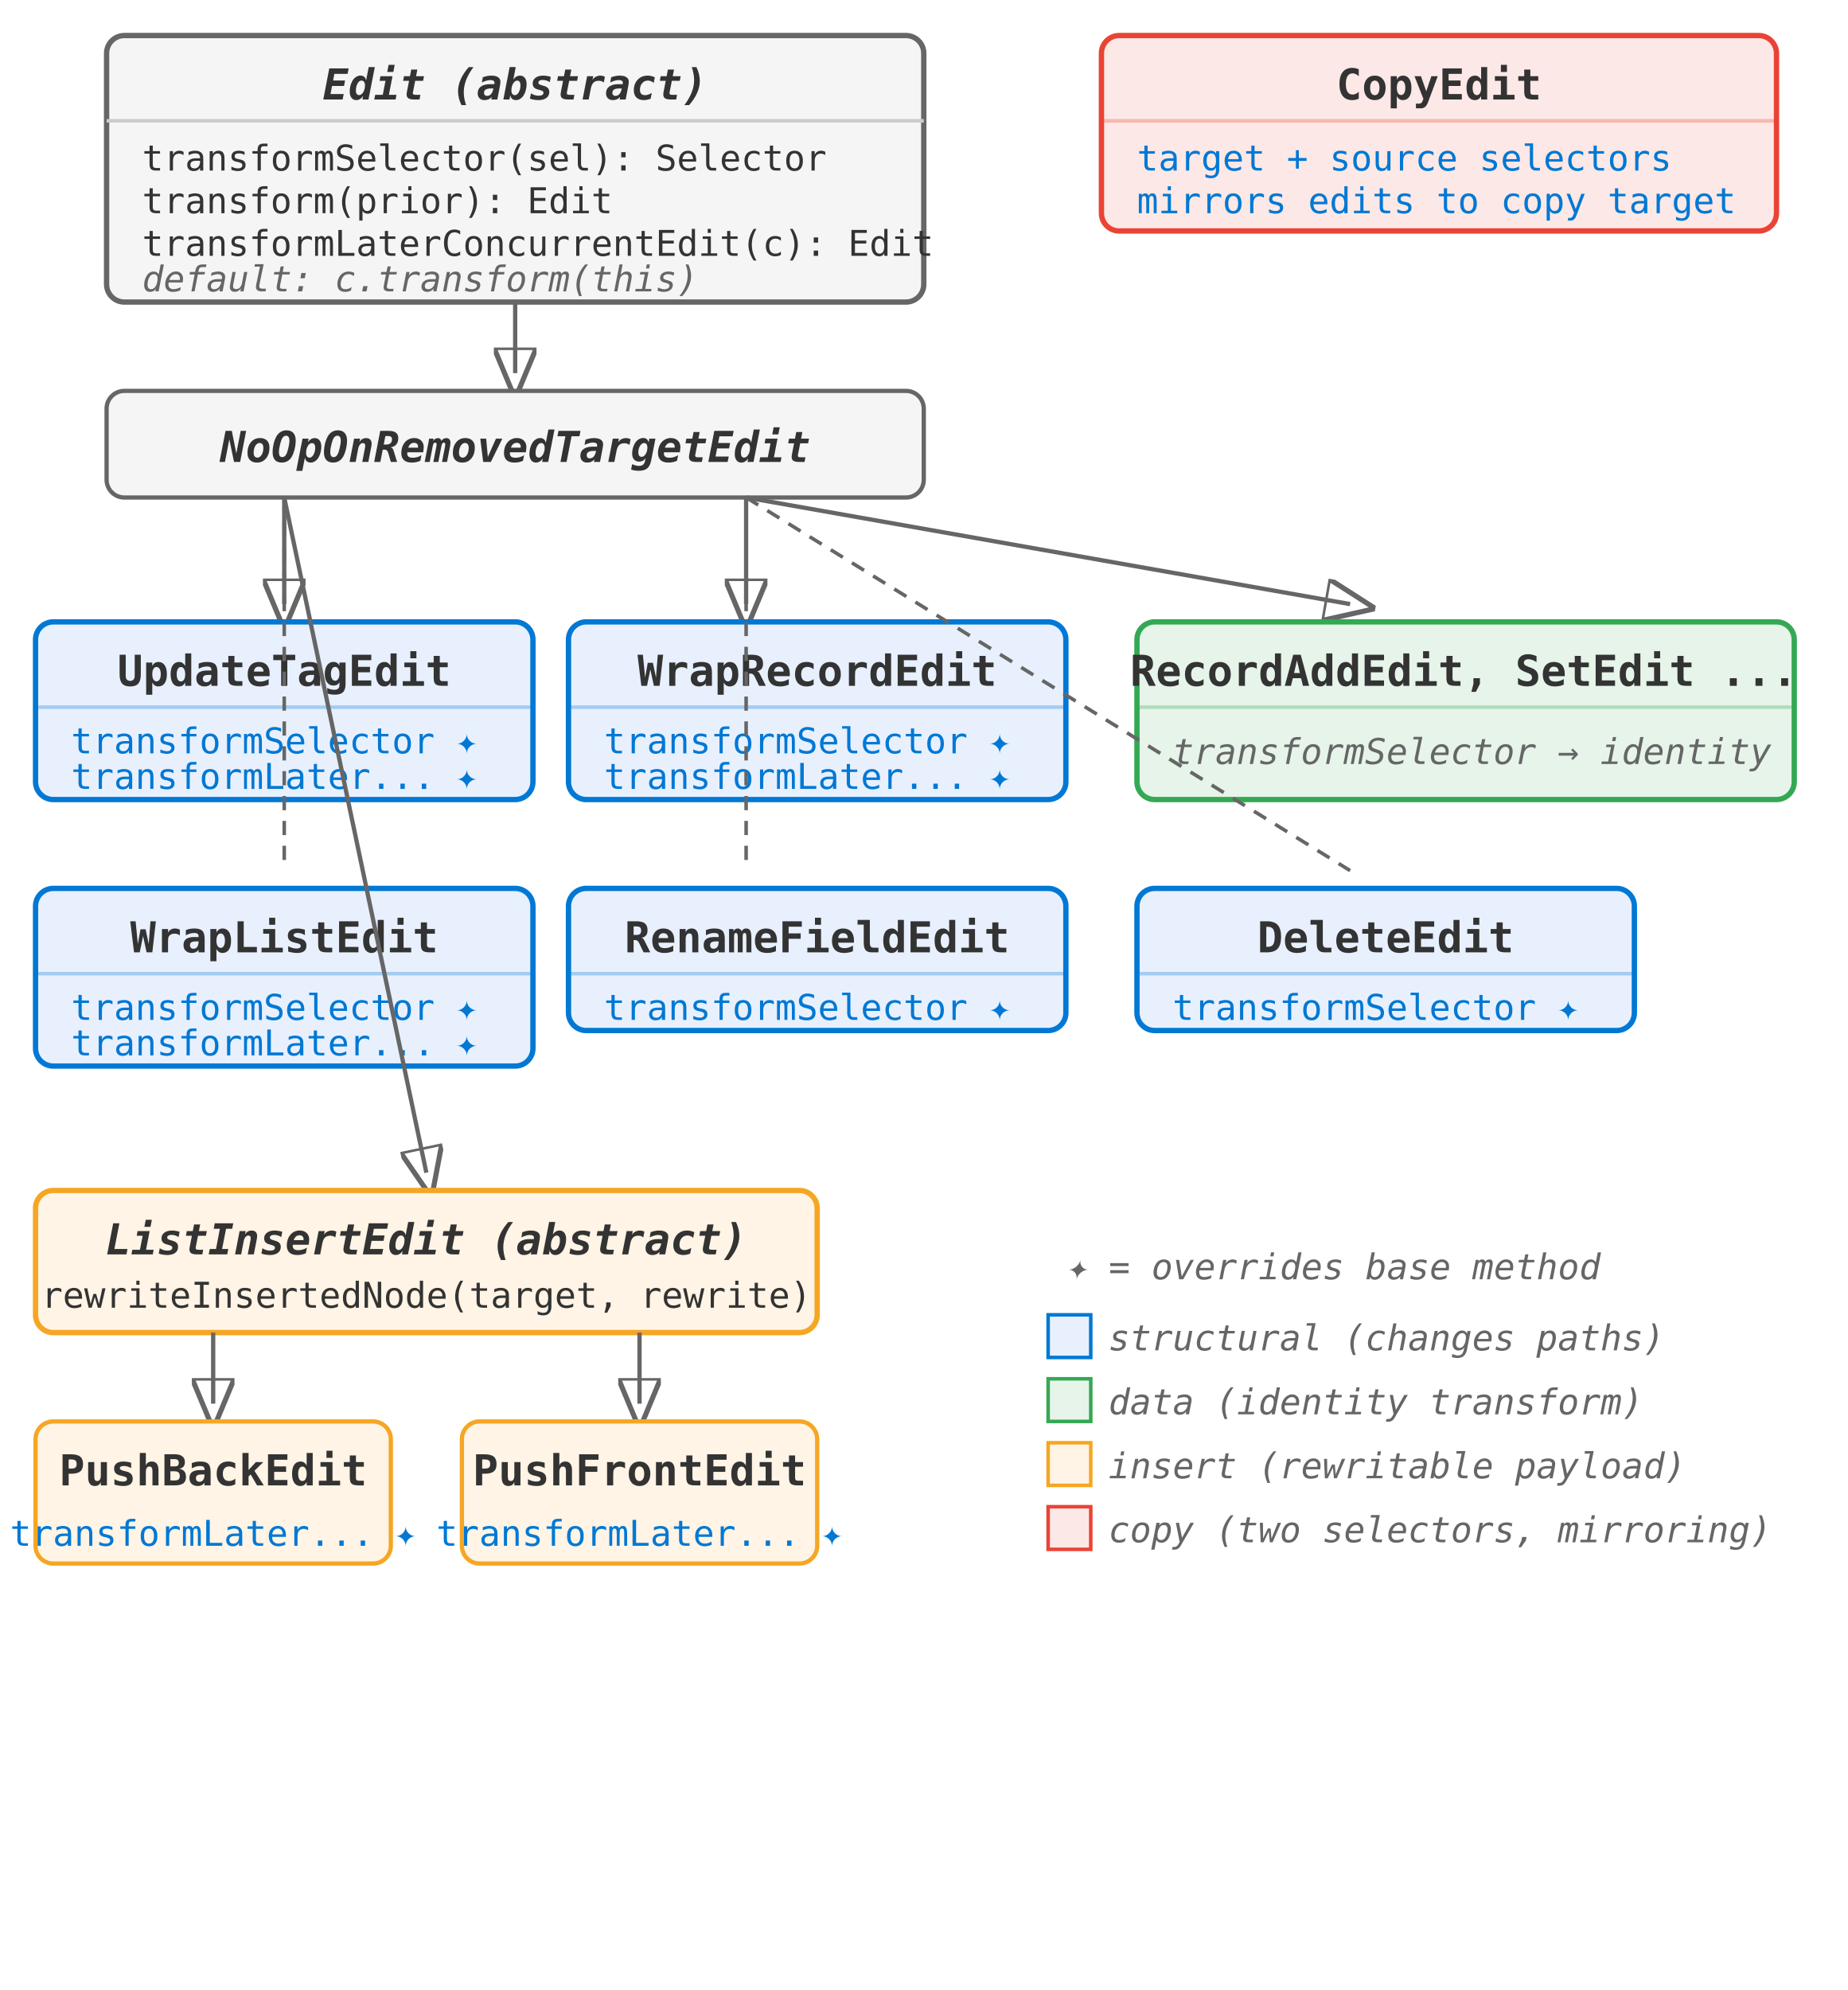
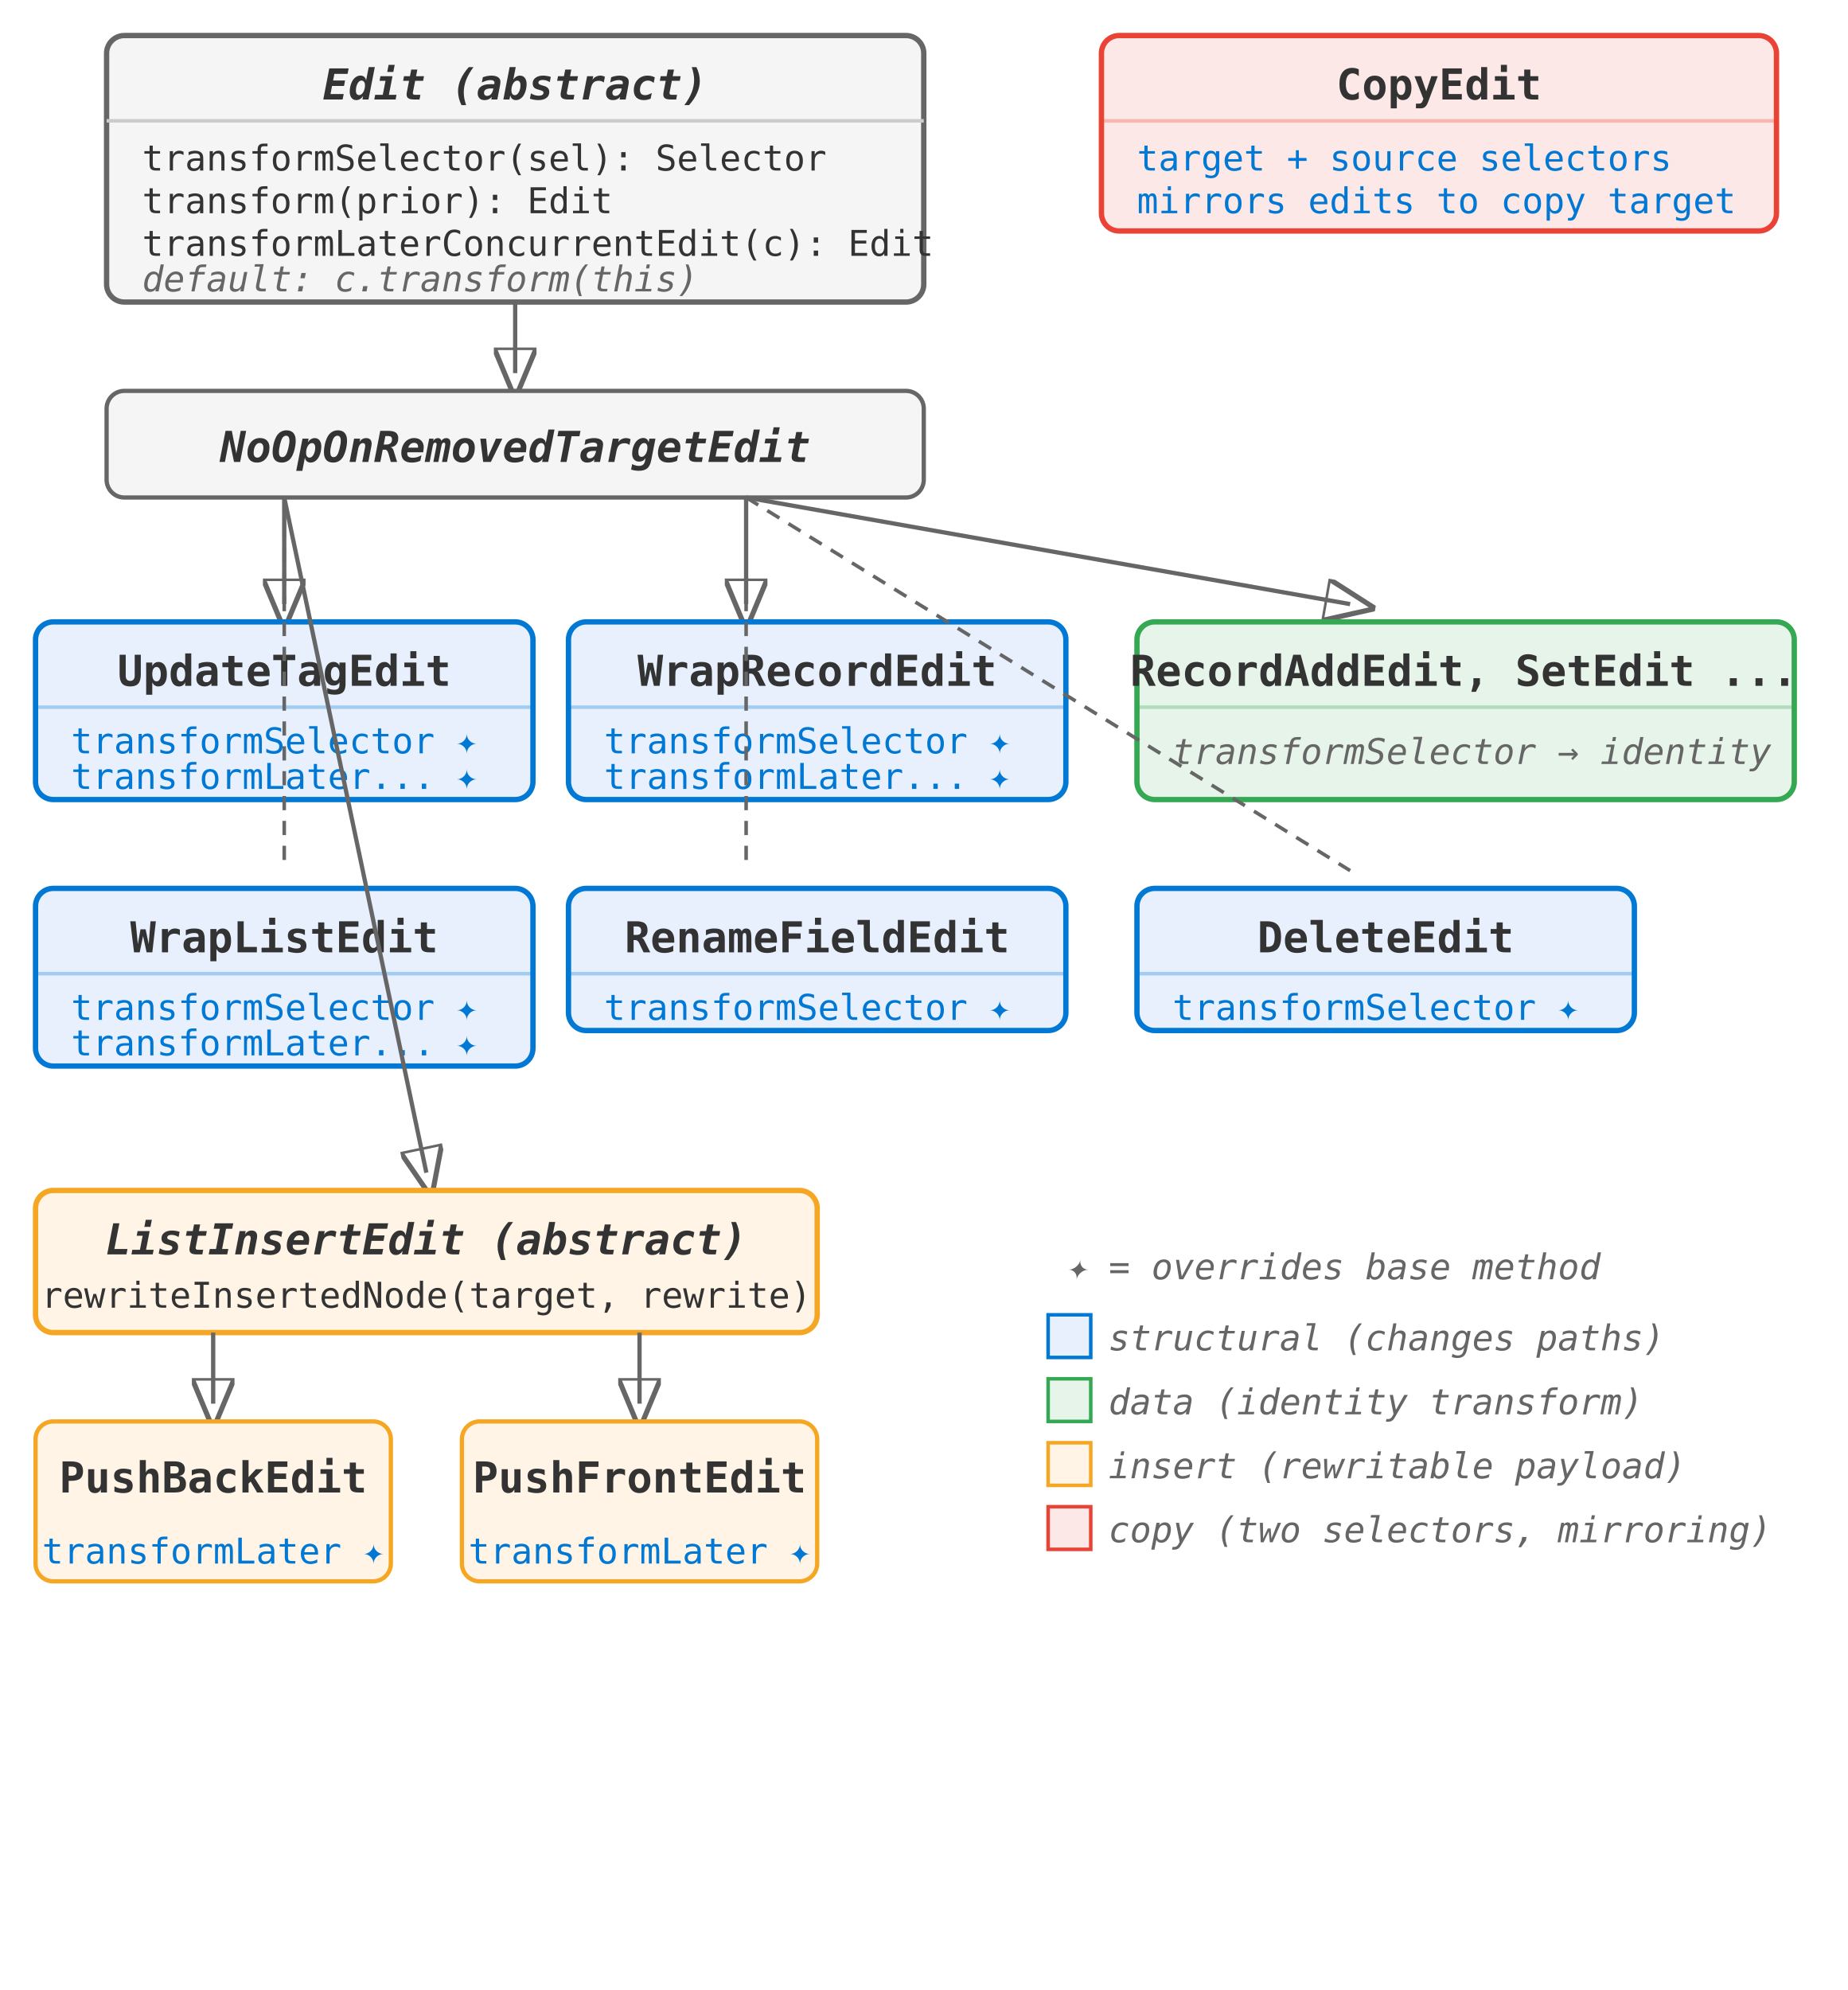
<svg xmlns="http://www.w3.org/2000/svg" width="520" height="560" viewBox="0 0 520 560">
  <style>
    text { font-family: monospace; font-size: 11px; fill: #333; }
    .name { font-size: 12px; font-weight: bold; }
    .abstract { font-style: italic; }
    .method { font-size: 10px; }
    .override { font-size: 10px; fill: #0078d4; }
    .note { font-size: 10px; fill: #666; font-style: italic; }
  </style>
  <defs>
    <marker id="tri" markerWidth="12" markerHeight="10" refX="6" refY="5" orient="auto">
      <polygon points="0 0, 12 5, 0 10" fill="none" stroke="#666" stroke-width="1.2" />
    </marker>
  </defs>
  <rect x="30" y="10" width="230" height="75" rx="5" fill="#f5f5f5" stroke="#666" stroke-width="1.5" />
  <text x="145" y="28" class="name abstract" text-anchor="middle">Edit (abstract)</text>
  <line x1="30" y1="34" x2="260" y2="34" stroke="#ccc" />
  <text x="40" y="48" class="method">transformSelector(sel): Selector</text>
  <text x="40" y="60" class="method">transform(prior): Edit</text>
  <text x="40" y="72" class="method">transformLaterConcurrentEdit(c): Edit</text>
  <text x="40" y="82" class="note">  default: c.transform(this)</text>
  <rect x="310" y="10" width="190" height="55" rx="5" fill="#fce8e6" stroke="#ea4335" stroke-width="1.5" />
  <text x="405" y="28" class="name" text-anchor="middle" fill="#ea4335">CopyEdit</text>
  <line x1="310" y1="34" x2="500" y2="34" stroke="#ea4335" stroke-opacity="0.3" />
  <text x="320" y="48" class="override">target + source selectors</text>
  <text x="320" y="60" class="override">mirrors edits to copy target</text>
  <line x1="145" y1="85" x2="145" y2="105" stroke="#666" stroke-width="1.2" marker-end="url(#tri)" />
  <rect x="30" y="110" width="230" height="30" rx="5" fill="#f5f5f5" stroke="#666" stroke-width="1.2" />
  <text x="145" y="130" class="name abstract" text-anchor="middle">NoOpOnRemovedTargetEdit</text>
  <line x1="80" y1="140" x2="80" y2="170" stroke="#666" stroke-width="1.2" marker-end="url(#tri)" />
  <line x1="210" y1="140" x2="210" y2="170" stroke="#666" stroke-width="1.2" marker-end="url(#tri)" />
  <line x1="210" y1="140" x2="380" y2="170" stroke="#666" stroke-width="1.2" marker-end="url(#tri)" />
  <rect x="10" y="175" width="140" height="50" rx="5" fill="#e8f0fe" stroke="#0078d4" stroke-width="1.5" />
  <text x="80" y="193" class="name" text-anchor="middle" fill="#0078d4">UpdateTagEdit</text>
  <line x1="10" y1="199" x2="150" y2="199" stroke="#0078d4" stroke-opacity="0.3" />
  <text x="20" y="212" class="override">transformSelector ✦</text>
  <text x="20" y="222" class="override">transformLater... ✦</text>
  <rect x="160" y="175" width="140" height="50" rx="5" fill="#e8f0fe" stroke="#0078d4" stroke-width="1.5" />
  <text x="230" y="193" class="name" text-anchor="middle" fill="#0078d4">WrapRecordEdit</text>
  <line x1="160" y1="199" x2="300" y2="199" stroke="#0078d4" stroke-opacity="0.3" />
  <text x="170" y="212" class="override">transformSelector ✦</text>
  <text x="170" y="222" class="override">transformLater... ✦</text>
  <rect x="320" y="175" width="185" height="50" rx="5" fill="#e6f4ea" stroke="#34a853" stroke-width="1.5" />
  <text x="412" y="193" class="name" text-anchor="middle" fill="#34a853">RecordAddEdit, SetEdit ...</text>
  <line x1="320" y1="199" x2="505" y2="199" stroke="#34a853" stroke-opacity="0.3" />
  <text x="330" y="215" class="note">transformSelector → identity</text>
  <line x1="80" y1="140" x2="80" y2="245" stroke="#666" stroke-width="1" stroke-dasharray="4,3" />
  <line x1="210" y1="140" x2="210" y2="245" stroke="#666" stroke-width="1" stroke-dasharray="4,3" />
  <line x1="210" y1="140" x2="380" y2="245" stroke="#666" stroke-width="1" stroke-dasharray="4,3" />
  <rect x="10" y="250" width="140" height="50" rx="5" fill="#e8f0fe" stroke="#0078d4" stroke-width="1.5" />
  <text x="80" y="268" class="name" text-anchor="middle" fill="#0078d4">WrapListEdit</text>
  <line x1="10" y1="274" x2="150" y2="274" stroke="#0078d4" stroke-opacity="0.3" />
  <text x="20" y="287" class="override">transformSelector ✦</text>
  <text x="20" y="297" class="override">transformLater... ✦</text>
  <rect x="160" y="250" width="140" height="40" rx="5" fill="#e8f0fe" stroke="#0078d4" stroke-width="1.5" />
  <text x="230" y="268" class="name" text-anchor="middle" fill="#0078d4">RenameFieldEdit</text>
  <line x1="160" y1="274" x2="300" y2="274" stroke="#0078d4" stroke-opacity="0.3" />
  <text x="170" y="287" class="override">transformSelector ✦</text>
  <rect x="320" y="250" width="140" height="40" rx="5" fill="#e8f0fe" stroke="#0078d4" stroke-width="1.5" />
  <text x="390" y="268" class="name" text-anchor="middle" fill="#0078d4">DeleteEdit</text>
  <line x1="320" y1="274" x2="460" y2="274" stroke="#0078d4" stroke-opacity="0.3" />
  <text x="330" y="287" class="override">transformSelector ✦</text>
  <line x1="80" y1="140" x2="120" y2="330" stroke="#666" stroke-width="1.2" marker-end="url(#tri)" />
  <rect x="10" y="335" width="220" height="40" rx="5" fill="#fff4e5" stroke="#f5a623" stroke-width="1.5" />
  <text x="120" y="353" class="name abstract" text-anchor="middle" fill="#f5a623">ListInsertEdit (abstract)</text>
  <text x="120" y="368" class="method" text-anchor="middle">rewriteInsertedNode(target, rewrite)</text>
  <line x1="60" y1="375" x2="60" y2="395" stroke="#666" stroke-width="1.2" marker-end="url(#tri)" />
  <line x1="180" y1="375" x2="180" y2="395" stroke="#666" stroke-width="1.2" marker-end="url(#tri)" />
-   <rect x="10" y="400" width="100" height="40" rx="5" fill="#fff4e5" stroke="#f5a623" stroke-width="1.2" />
-   <text x="60" y="418" class="name" text-anchor="middle" fill="#f5a623">PushBackEdit</text>
-   <text x="60" y="435" class="override" text-anchor="middle">transformLater... ✦</text>
-   <rect x="130" y="400" width="100" height="40" rx="5" fill="#fff4e5" stroke="#f5a623" stroke-width="1.2" />
-   <text x="180" y="418" class="name" text-anchor="middle" fill="#f5a623">PushFrontEdit</text>
-   <text x="180" y="435" class="override" text-anchor="middle">transformLater... ✦</text>
+   <rect x="10" y="400" width="100" height="45" rx="5" fill="#fff4e5" stroke="#f5a623" stroke-width="1.2" />
+   <text x="60" y="420" class="name" text-anchor="middle" fill="#f5a623">PushBackEdit</text>
+   <text x="60" y="440" class="override" text-anchor="middle">transformLater ✦</text>
+   <rect x="130" y="400" width="100" height="45" rx="5" fill="#fff4e5" stroke="#f5a623" stroke-width="1.2" />
+   <text x="180" y="420" class="name" text-anchor="middle" fill="#f5a623">PushFrontEdit</text>
+   <text x="180" y="440" class="override" text-anchor="middle">transformLater ✦</text>
  <text x="300" y="360" class="note">✦ = overrides base method</text>
  <rect x="295" y="370" width="12" height="12" fill="#e8f0fe" stroke="#0078d4" />
  <text x="312" y="380" class="note">structural (changes paths)</text>
  <rect x="295" y="388" width="12" height="12" fill="#e6f4ea" stroke="#34a853" />
  <text x="312" y="398" class="note">data (identity transform)</text>
  <rect x="295" y="406" width="12" height="12" fill="#fff4e5" stroke="#f5a623" />
  <text x="312" y="416" class="note">insert (rewritable payload)</text>
  <rect x="295" y="424" width="12" height="12" fill="#fce8e6" stroke="#ea4335" />
  <text x="312" y="434" class="note">copy (two selectors, mirroring)</text>
</svg>
